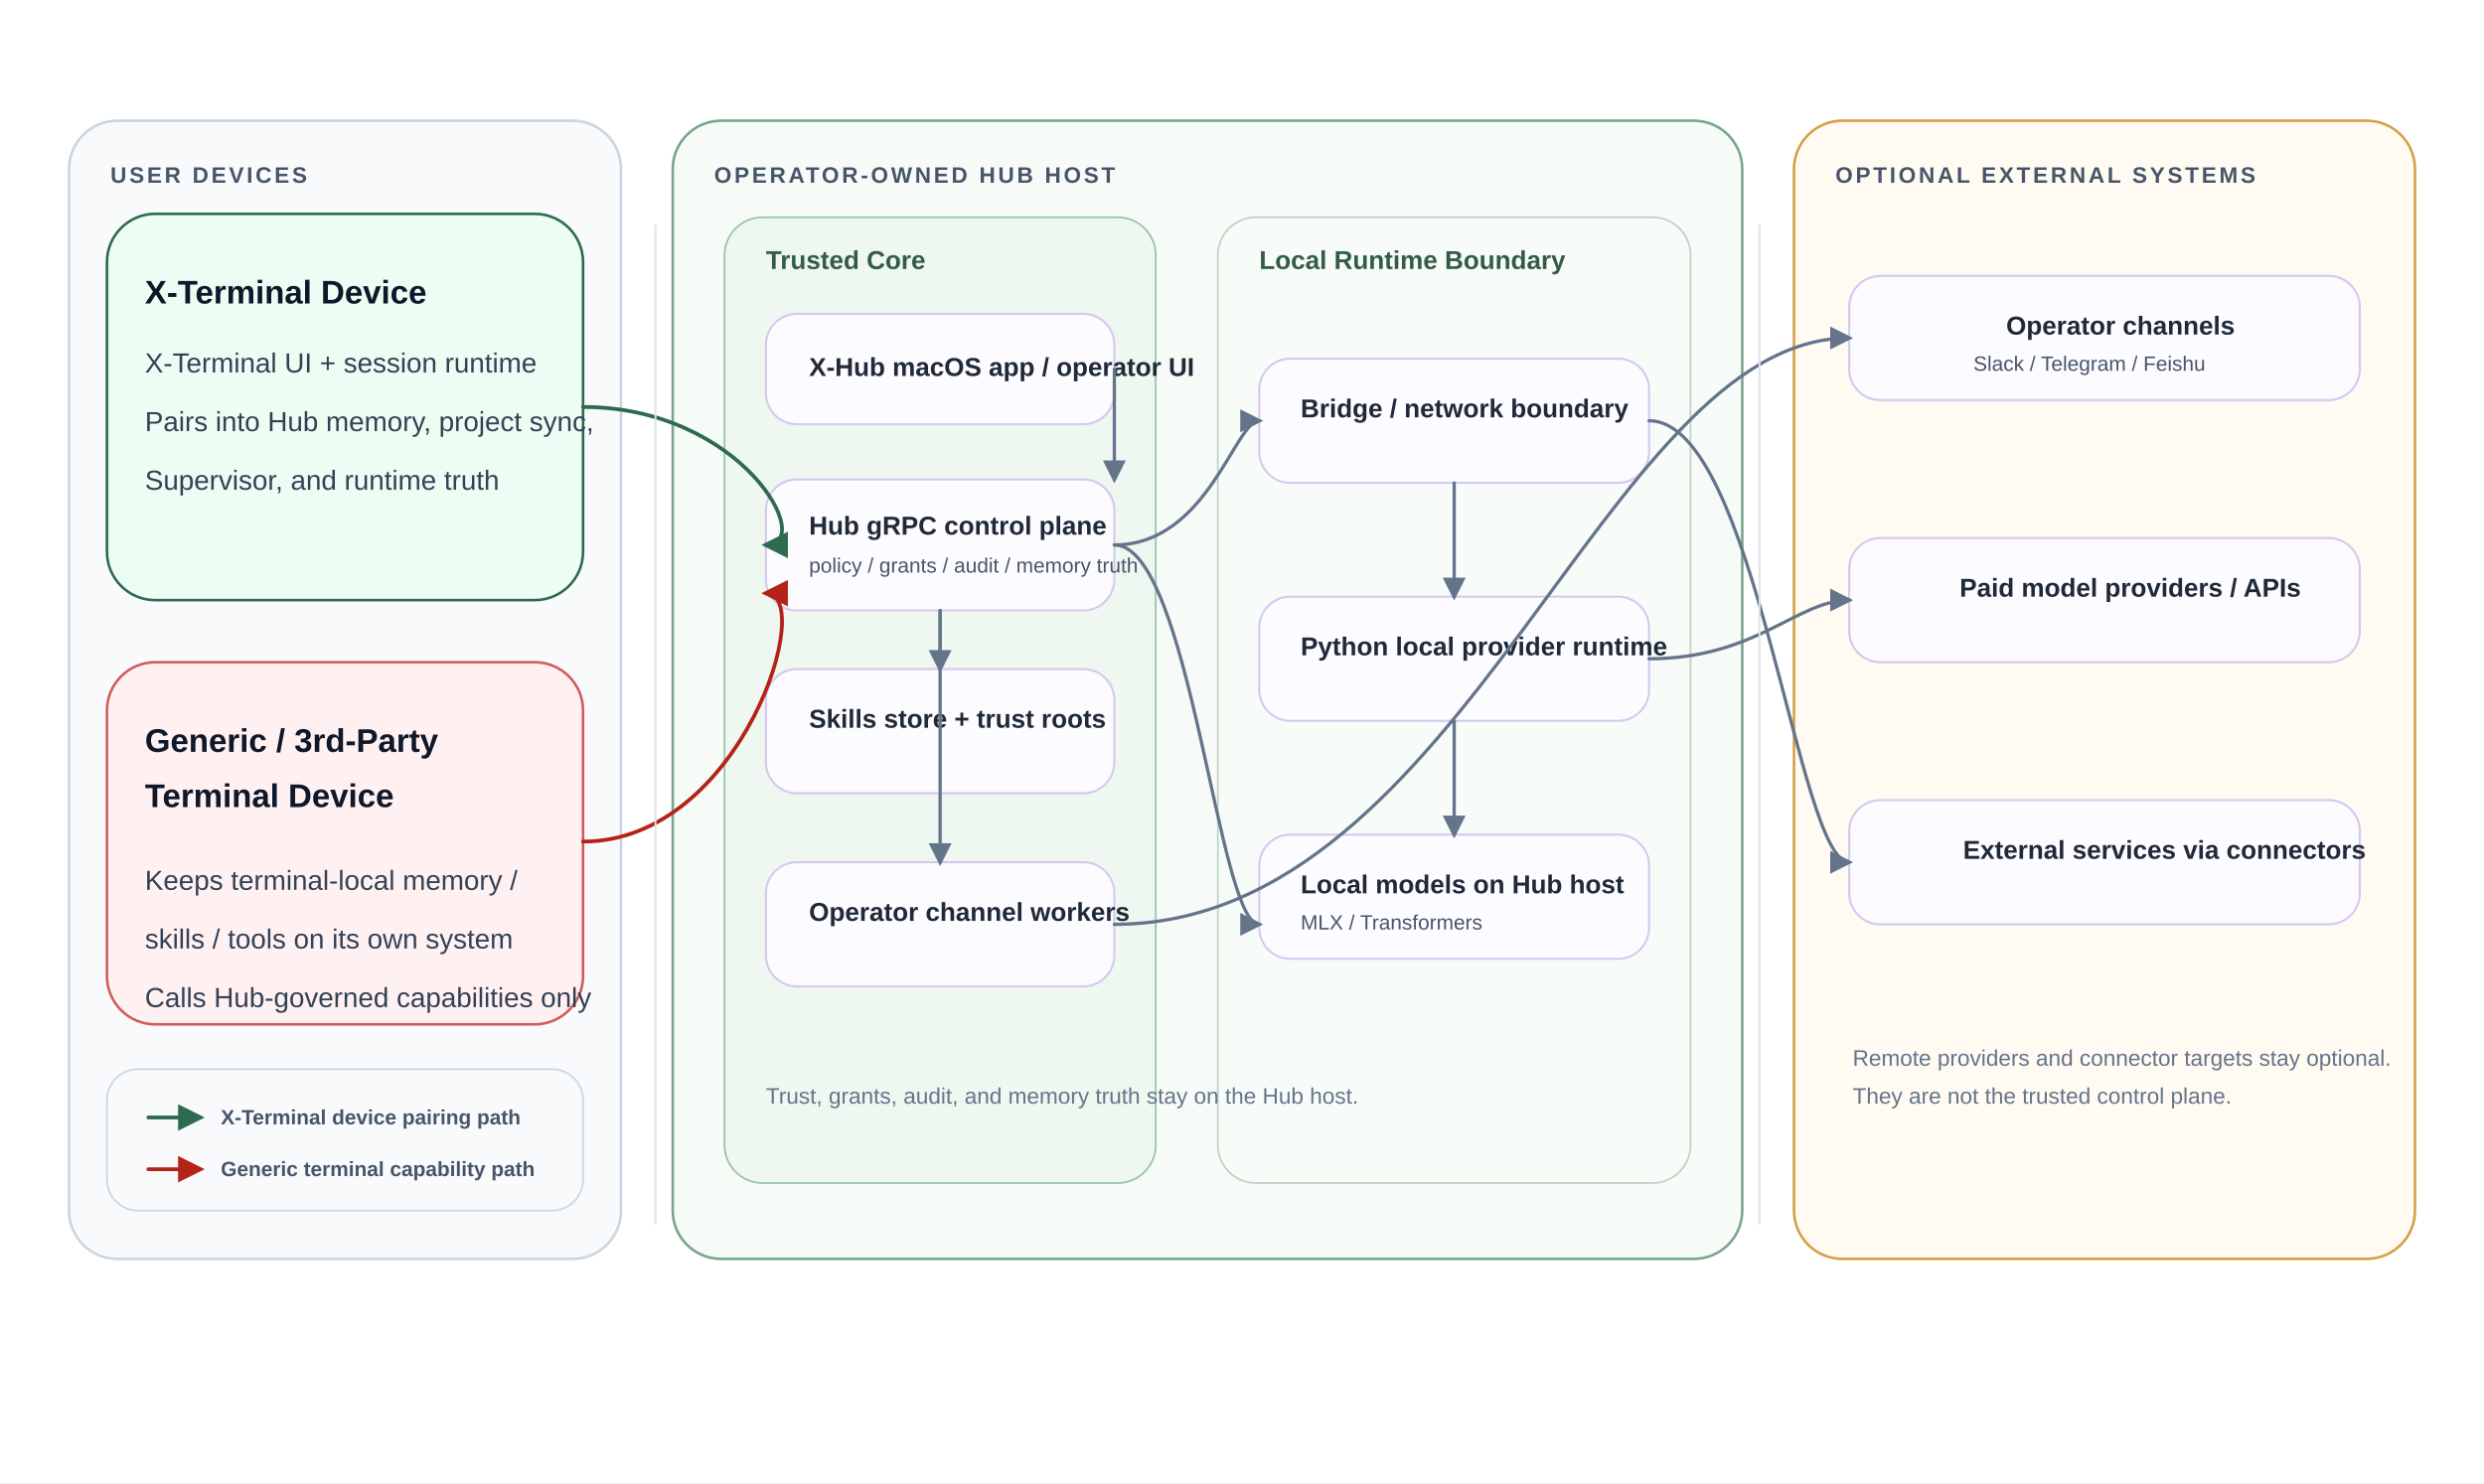
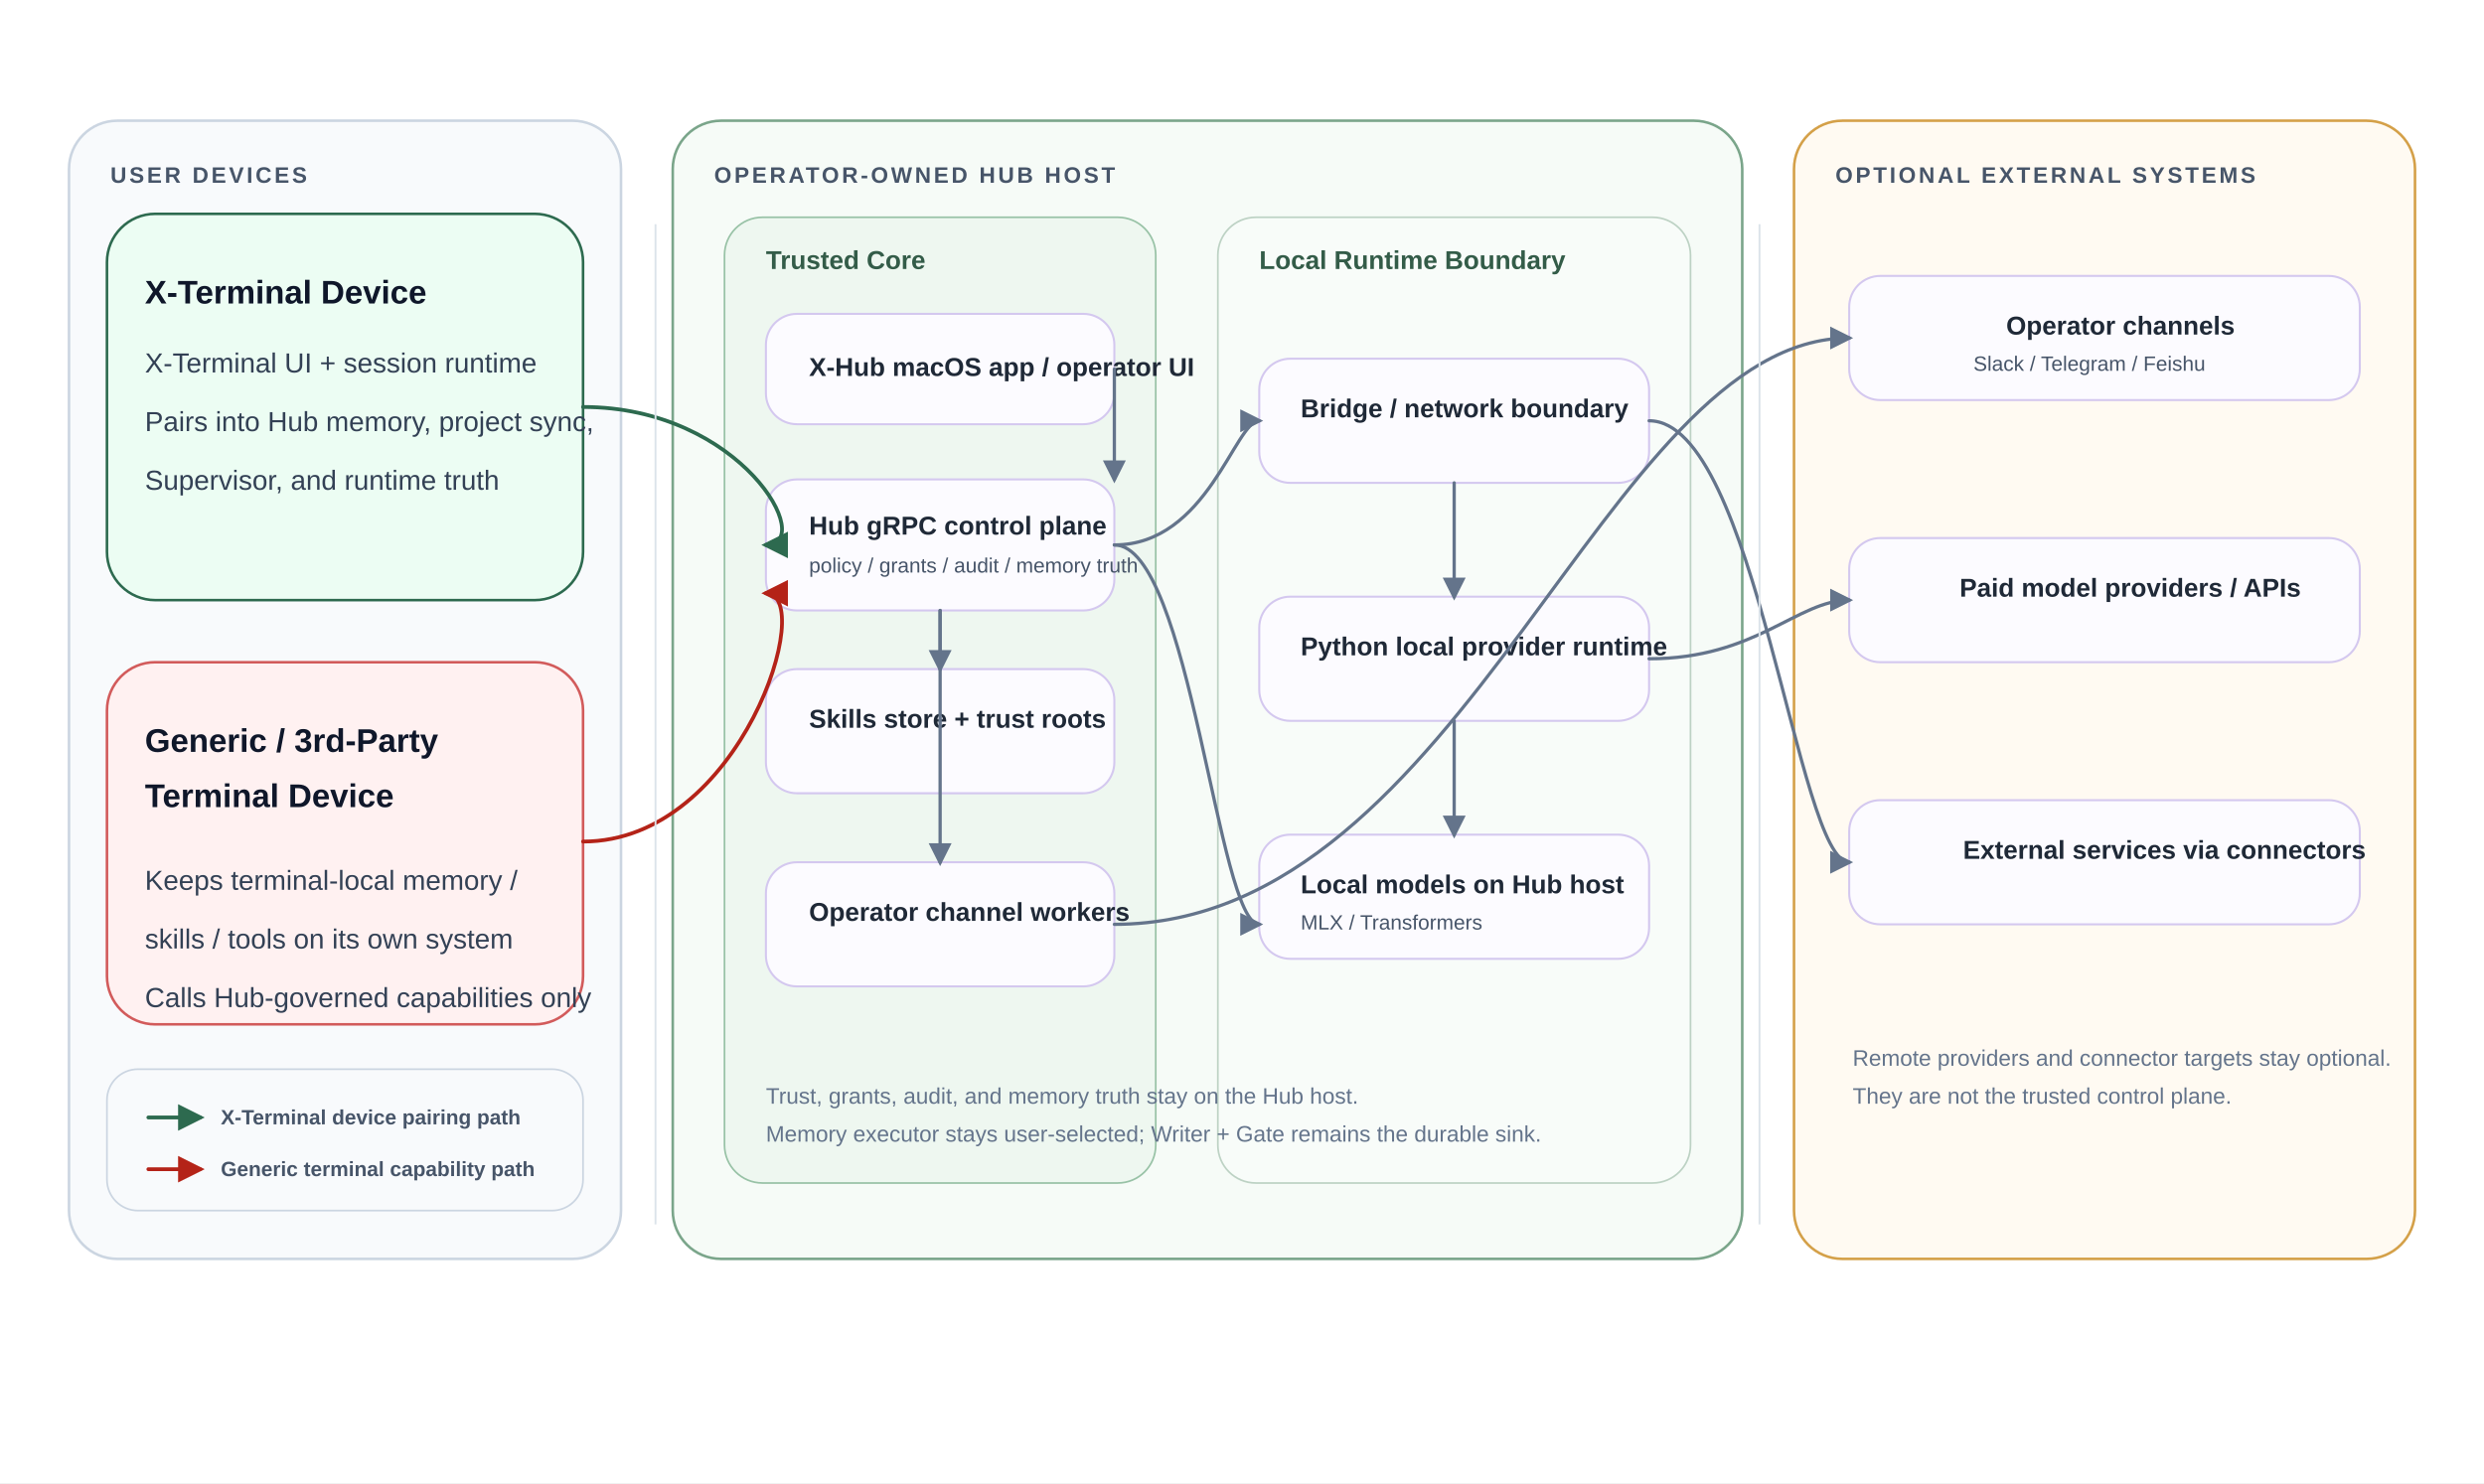
<svg xmlns="http://www.w3.org/2000/svg" viewBox="0 0 1440 860" role="img" aria-labelledby="title desc">
  <defs>
    <marker id="arrow-gray" markerWidth="7" markerHeight="7" refX="5.8" refY="3.5" orient="auto" markerUnits="strokeWidth">
      <path d="M 0 0 L 7 3.5 L 0 7 z" fill="#64748b" />
    </marker>
    <marker id="arrow-green" markerWidth="7" markerHeight="7" refX="5.8" refY="3.5" orient="auto" markerUnits="strokeWidth">
      <path d="M 0 0 L 7 3.5 L 0 7 z" fill="#2d6a4f" />
    </marker>
    <marker id="arrow-red" markerWidth="7" markerHeight="7" refX="5.8" refY="3.5" orient="auto" markerUnits="strokeWidth">
      <path d="M 0 0 L 7 3.5 L 0 7 z" fill="#b42318" />
    </marker>
    <style>
      .bg { fill: #ffffff; }
      .panel { rx: 28; ry: 28; stroke-width: 1.5; }
      .client-shell { fill: #f8fafc; stroke: #cbd5e1; }
      .hub-panel { fill: #f6fbf7; stroke: #7aa58a; }
      .ext-panel { fill: #fffaf2; stroke: #d4a048; }
      .subpanel-core { fill: #eef7f0; stroke: #98c2a6; rx: 22; ry: 22; }
      .subpanel-runtime { fill: #f8fcf9; stroke: #bdd2c4; rx: 22; ry: 22; }
      .xt-band { fill: #ecfdf3; stroke: #2d6a4f; }
      .gt-band { fill: #fff1f1; stroke: #d25b5b; }
      .footer-card { fill: #f8fafc; stroke: #cbd5e1; rx: 18; ry: 18; }
      .card { fill: #fcfbff; stroke: #d4c8ef; stroke-width: 1.2; rx: 18; ry: 18; }
      .panel-title { font: 600 13px 'Segoe UI', Arial, sans-serif; letter-spacing: 0.12em; fill: #475569; }
      .subpanel-title { font: 700 15px 'Segoe UI', Arial, sans-serif; fill: #335c48; }
      .band-title { font: 700 19px 'Segoe UI', Arial, sans-serif; fill: #0f172a; }
      .band-copy { font: 500 16px 'Segoe UI', Arial, sans-serif; fill: #334155; }
      .card-title { font: 700 15px 'Segoe UI', Arial, sans-serif; fill: #1f2937; }
      .card-copy { font: 500 12px 'Segoe UI', Arial, sans-serif; fill: #475569; }
      .note { font: 500 13px 'Segoe UI', Arial, sans-serif; fill: #64748b; }
      .legend { font: 600 12px 'Segoe UI', Arial, sans-serif; fill: #475569; }
      .flow-gray { fill: none; stroke: #64748b; stroke-width: 1.9; stroke-linecap: round; stroke-linejoin: round; marker-end: url(#arrow-gray); }
      .flow-green { fill: none; stroke: #2d6a4f; stroke-width: 2.2; stroke-linecap: round; stroke-linejoin: round; marker-end: url(#arrow-green); }
      .flow-red { fill: none; stroke: #b42318; stroke-width: 2.2; stroke-linecap: round; stroke-linejoin: round; marker-end: url(#arrow-red); }
      .divider { fill: none; stroke: #dbe3ea; stroke-width: 1.1; }
    </style>
  </defs>
  <rect class="bg" x="0" y="0" width="1440" height="860" />
  <rect class="panel client-shell" x="40" y="70" width="320" height="660" />
  <text class="panel-title" x="64" y="106">USER DEVICES</text>
  <rect class="panel xt-band" x="62" y="124" width="276" height="224" />
  <text class="band-title" x="84" y="176">X-Terminal Device</text>
  <text class="band-copy" x="84" y="216">X-Terminal UI + session runtime</text>
  <text class="band-copy" x="84" y="250">Pairs into Hub memory, project sync,</text>
  <text class="band-copy" x="84" y="284">Supervisor, and runtime truth</text>
  <rect class="panel gt-band" x="62" y="384" width="276" height="210" />
  <text class="band-title" x="84" y="436">Generic / 3rd-Party</text>
  <text class="band-title" x="84" y="468">Terminal Device</text>
  <text class="band-copy" x="84" y="516">Keeps terminal-local memory /</text>
  <text class="band-copy" x="84" y="550">skills / tools on its own system</text>
  <text class="band-copy" x="84" y="584">Calls Hub-governed capabilities only</text>
  <rect class="footer-card" x="62" y="620" width="276" height="82" />
  <path class="flow-green" d="M 86 648 L 116 648" />
  <text class="legend" x="128" y="652">X-Terminal device pairing path</text>
  <path class="flow-red" d="M 86 678 L 116 678" />
  <text class="legend" x="128" y="682">Generic terminal capability path</text>
  <rect class="panel hub-panel" x="390" y="70" width="620" height="660" />
  <text class="panel-title" x="414" y="106">OPERATOR-OWNED HUB HOST</text>
  <rect class="subpanel-core" x="420" y="126" width="250" height="560" />
  <text class="subpanel-title" x="444" y="156">Trusted Core</text>
  <rect class="card" x="444" y="182" width="202" height="64" />
  <text class="card-title" x="469" y="218">X-Hub macOS app / operator UI</text>
  <rect class="card" x="444" y="278" width="202" height="76" />
  <text class="card-title" x="469" y="310">Hub gRPC control plane</text>
  <text class="card-copy" x="469" y="332">policy / grants / audit / memory truth</text>
  <rect class="card" x="444" y="388" width="202" height="72" />
  <text class="card-title" x="469" y="422">Skills store + trust roots</text>
  <rect class="card" x="444" y="500" width="202" height="72" />
  <text class="card-title" x="469" y="534">Operator channel workers</text>
  <rect class="subpanel-runtime" x="706" y="126" width="274" height="560" />
  <text class="subpanel-title" x="730" y="156">Local Runtime Boundary</text>
  <rect class="card" x="730" y="208" width="226" height="72" />
  <text class="card-title" x="754" y="242">Bridge / network boundary</text>
  <rect class="card" x="730" y="346" width="226" height="72" />
  <text class="card-title" x="754" y="380">Python local provider runtime</text>
  <rect class="card" x="730" y="484" width="226" height="72" />
  <text class="card-title" x="754" y="518">Local models on Hub host</text>
  <text class="card-copy" x="754" y="539">MLX / Transformers</text>
  <text class="note" x="444" y="640">Trust, grants, audit, and memory truth stay on the Hub host.</text>
+   <text class="note" x="444" y="662">Memory executor stays user-selected; Writer + Gate remains the durable sink.</text>
  <rect class="panel ext-panel" x="1040" y="70" width="360" height="660" />
  <text class="panel-title" x="1064" y="106">OPTIONAL EXTERNAL SYSTEMS</text>
  <rect class="card" x="1072" y="160" width="296" height="72" />
  <text class="card-title" x="1163" y="194">Operator channels</text>
  <text class="card-copy" x="1144" y="215">Slack / Telegram / Feishu</text>
  <rect class="card" x="1072" y="312" width="296" height="72" />
  <text class="card-title" x="1136" y="346">Paid model providers / APIs</text>
  <rect class="card" x="1072" y="464" width="296" height="72" />
  <text class="card-title" x="1138" y="498">External services via connectors</text>
  <text class="note" x="1074" y="618">Remote providers and connector targets stay optional.</text>
  <text class="note" x="1074" y="640">They are not the trusted control plane.</text>
  <path class="flow-green" d="M 338 236 C 430 236, 474 316, 444 316" />
  <path class="flow-red" d="M 338 488 C 430 488, 474 344, 444 344" />
  <path class="flow-gray" d="M 646 214 L 646 278" />
  <path class="flow-gray" d="M 545 354 L 545 388" />
  <path class="flow-gray" d="M 646 316 C 700 316, 716 244, 730 244" />
  <path class="flow-gray" d="M 646 316 C 690 316, 706 536, 730 536" />
  <path class="flow-gray" d="M 545 354 C 545 410, 545 474, 545 500" />
  <path class="flow-gray" d="M 843 280 L 843 346" />
  <path class="flow-gray" d="M 843 418 L 843 484" />
  <path class="flow-gray" d="M 646 536 C 850 536, 930 196, 1072 196" />
  <path class="flow-gray" d="M 956 382 C 1018 382, 1042 348, 1072 348" />
  <path class="flow-gray" d="M 956 244 C 1018 244, 1042 500, 1072 500" />
  <path class="divider" d="M 380 130 L 380 710" />
  <path class="divider" d="M 1020 130 L 1020 710" />
</svg>
